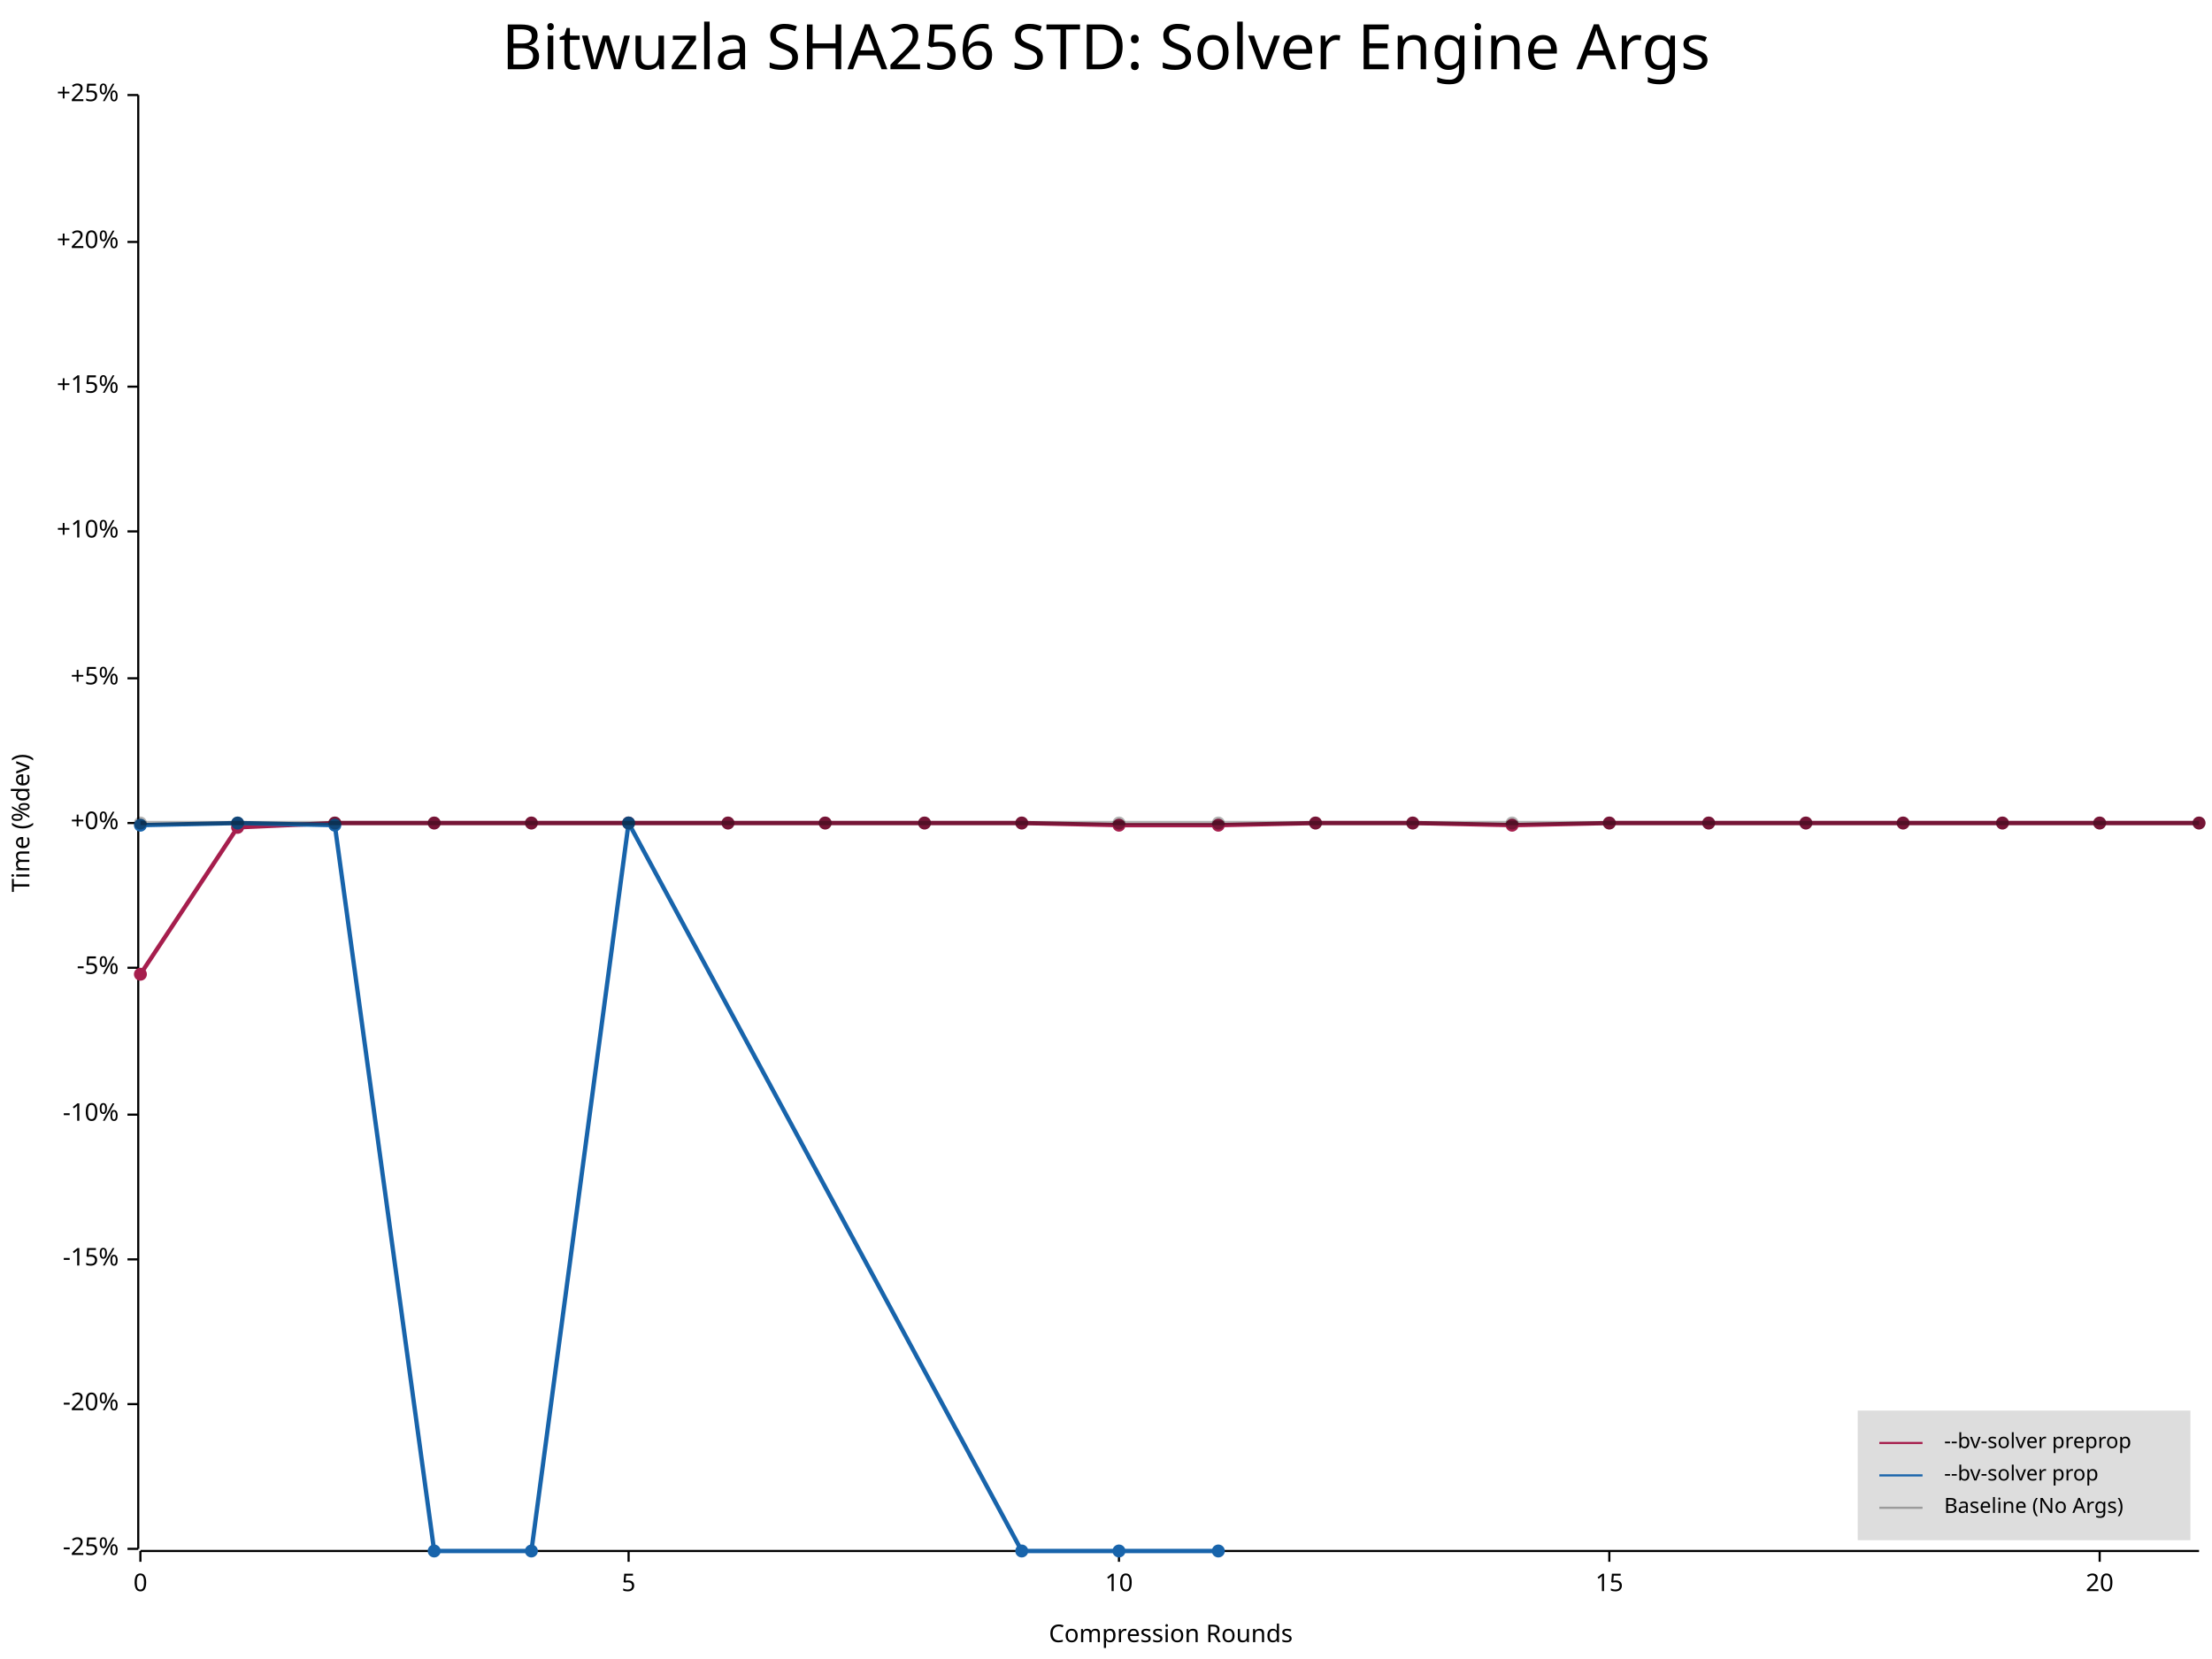
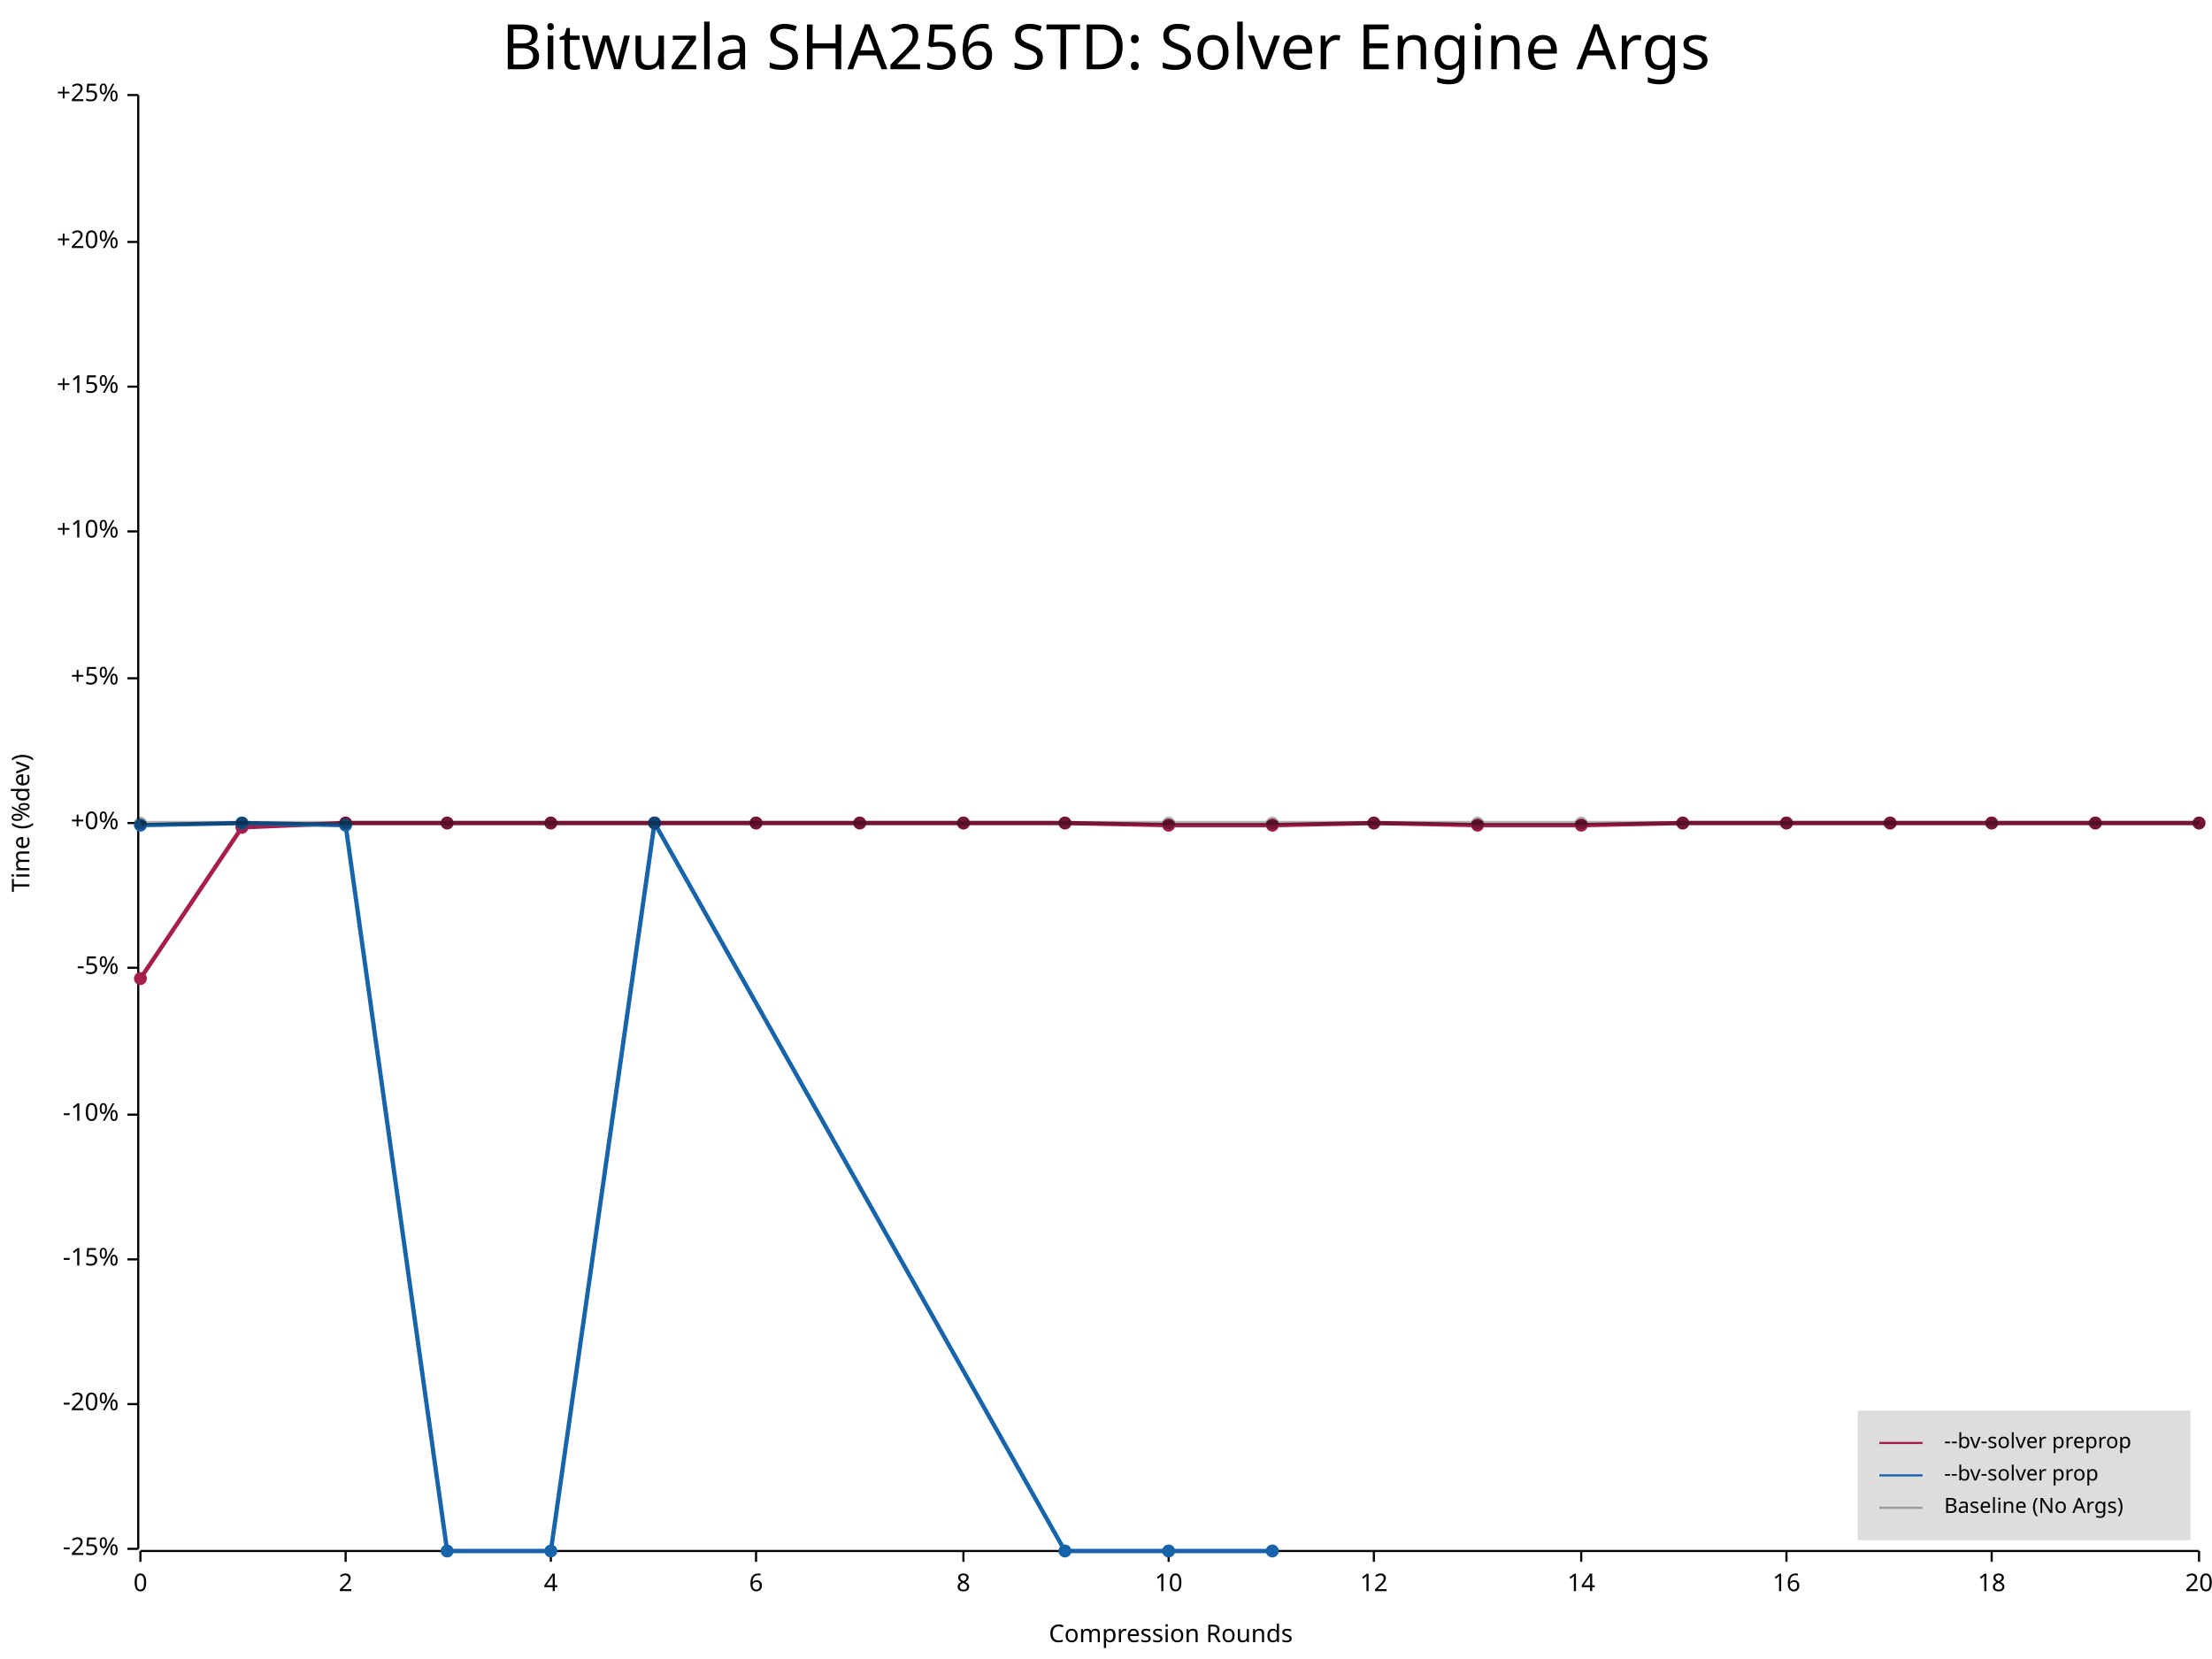
<svg xmlns="http://www.w3.org/2000/svg" width="1024" height="768" viewBox="0 0 1024 768">
  <rect x="0" y="0" width="1024" height="768" opacity="1" fill="#FFFFFF" stroke="none" />
  <text x="512" y="10" dy="0.76em" text-anchor="middle" font-family="noto sans" font-size="29.032" opacity="1" fill="#000000">
Bitwuzla SHA256 STD: Solver Engine Args
</text>
  <text x="542" y="763" dy="-0.5ex" text-anchor="middle" font-family="noto sans" font-size="11.29" opacity="1" fill="#000000">
Compression Rounds
</text>
  <polyline fill="none" opacity="1" stroke="#000000" stroke-width="1" points="65,718 1018,718 " />
  <text x="65" y="728" dy="0.76em" text-anchor="middle" font-family="noto sans" font-size="11.29" opacity="1" fill="#000000">
0
</text>
  <polyline fill="none" opacity="1" stroke="#000000" stroke-width="1" points="65,718 65,723 " />
-   <text x="291" y="728" dy="0.76em" text-anchor="middle" font-family="noto sans" font-size="11.29" opacity="1" fill="#000000">
- 5
+   <text x="160" y="728" dy="0.76em" text-anchor="middle" font-family="noto sans" font-size="11.29" opacity="1" fill="#000000">
+ 2
</text>
-   <polyline fill="none" opacity="1" stroke="#000000" stroke-width="1" points="291,718 291,723 " />
-   <text x="518" y="728" dy="0.76em" text-anchor="middle" font-family="noto sans" font-size="11.29" opacity="1" fill="#000000">
+   <polyline fill="none" opacity="1" stroke="#000000" stroke-width="1" points="160,718 160,723 " />
+   <text x="255" y="728" dy="0.76em" text-anchor="middle" font-family="noto sans" font-size="11.29" opacity="1" fill="#000000">
+ 4
+ </text>
+   <polyline fill="none" opacity="1" stroke="#000000" stroke-width="1" points="255,718 255,723 " />
+   <text x="350" y="728" dy="0.76em" text-anchor="middle" font-family="noto sans" font-size="11.29" opacity="1" fill="#000000">
+ 6
+ </text>
+   <polyline fill="none" opacity="1" stroke="#000000" stroke-width="1" points="350,718 350,723 " />
+   <text x="446" y="728" dy="0.76em" text-anchor="middle" font-family="noto sans" font-size="11.29" opacity="1" fill="#000000">
+ 8
+ </text>
+   <polyline fill="none" opacity="1" stroke="#000000" stroke-width="1" points="446,718 446,723 " />
+   <text x="541" y="728" dy="0.76em" text-anchor="middle" font-family="noto sans" font-size="11.29" opacity="1" fill="#000000">
10
</text>
-   <polyline fill="none" opacity="1" stroke="#000000" stroke-width="1" points="518,718 518,723 " />
-   <text x="745" y="728" dy="0.76em" text-anchor="middle" font-family="noto sans" font-size="11.29" opacity="1" fill="#000000">
- 15
+   <polyline fill="none" opacity="1" stroke="#000000" stroke-width="1" points="541,718 541,723 " />
+   <text x="636" y="728" dy="0.76em" text-anchor="middle" font-family="noto sans" font-size="11.29" opacity="1" fill="#000000">
+ 12
</text>
-   <polyline fill="none" opacity="1" stroke="#000000" stroke-width="1" points="745,718 745,723 " />
-   <text x="972" y="728" dy="0.76em" text-anchor="middle" font-family="noto sans" font-size="11.29" opacity="1" fill="#000000">
+   <polyline fill="none" opacity="1" stroke="#000000" stroke-width="1" points="636,718 636,723 " />
+   <text x="732" y="728" dy="0.76em" text-anchor="middle" font-family="noto sans" font-size="11.29" opacity="1" fill="#000000">
+ 14
+ </text>
+   <polyline fill="none" opacity="1" stroke="#000000" stroke-width="1" points="732,718 732,723 " />
+   <text x="827" y="728" dy="0.76em" text-anchor="middle" font-family="noto sans" font-size="11.29" opacity="1" fill="#000000">
+ 16
+ </text>
+   <polyline fill="none" opacity="1" stroke="#000000" stroke-width="1" points="827,718 827,723 " />
+   <text x="922" y="728" dy="0.76em" text-anchor="middle" font-family="noto sans" font-size="11.29" opacity="1" fill="#000000">
+ 18
+ </text>
+   <polyline fill="none" opacity="1" stroke="#000000" stroke-width="1" points="922,718 922,723 " />
+   <text x="1018" y="728" dy="0.76em" text-anchor="middle" font-family="noto sans" font-size="11.29" opacity="1" fill="#000000">
20
</text>
-   <polyline fill="none" opacity="1" stroke="#000000" stroke-width="1" points="972,718 972,723 " />
+   <polyline fill="none" opacity="1" stroke="#000000" stroke-width="1" points="1018,718 1018,723 " />
  <text x="5" y="381" dy="0.76em" text-anchor="middle" font-family="noto sans" font-size="11.29" opacity="1" fill="#000000" transform="rotate(270, 5, 381)">
Time (%dev)
</text>
  <polyline fill="none" opacity="1" stroke="#000000" stroke-width="1" points="64,44 64,717 " />
  <text x="55" y="717" dy="0.5ex" text-anchor="end" font-family="noto sans" font-size="11.29" opacity="1" fill="#000000">
-25%
</text>
  <polyline fill="none" opacity="1" stroke="#000000" stroke-width="1" points="59,717 64,717 " />
  <text x="55" y="650" dy="0.5ex" text-anchor="end" font-family="noto sans" font-size="11.29" opacity="1" fill="#000000">
-20%
</text>
  <polyline fill="none" opacity="1" stroke="#000000" stroke-width="1" points="59,650 64,650 " />
  <text x="55" y="583" dy="0.5ex" text-anchor="end" font-family="noto sans" font-size="11.29" opacity="1" fill="#000000">
-15%
</text>
  <polyline fill="none" opacity="1" stroke="#000000" stroke-width="1" points="59,583 64,583 " />
  <text x="55" y="516" dy="0.5ex" text-anchor="end" font-family="noto sans" font-size="11.29" opacity="1" fill="#000000">
-10%
</text>
  <polyline fill="none" opacity="1" stroke="#000000" stroke-width="1" points="59,516 64,516 " />
  <text x="55" y="448" dy="0.5ex" text-anchor="end" font-family="noto sans" font-size="11.29" opacity="1" fill="#000000">
-5%
</text>
  <polyline fill="none" opacity="1" stroke="#000000" stroke-width="1" points="59,448 64,448 " />
  <text x="55" y="381" dy="0.5ex" text-anchor="end" font-family="noto sans" font-size="11.29" opacity="1" fill="#000000">
+0%
</text>
  <polyline fill="none" opacity="1" stroke="#000000" stroke-width="1" points="59,381 64,381 " />
  <text x="55" y="314" dy="0.5ex" text-anchor="end" font-family="noto sans" font-size="11.29" opacity="1" fill="#000000">
+5%
</text>
  <polyline fill="none" opacity="1" stroke="#000000" stroke-width="1" points="59,314 64,314 " />
  <text x="55" y="246" dy="0.5ex" text-anchor="end" font-family="noto sans" font-size="11.29" opacity="1" fill="#000000">
+10%
</text>
  <polyline fill="none" opacity="1" stroke="#000000" stroke-width="1" points="59,246 64,246 " />
  <text x="55" y="179" dy="0.5ex" text-anchor="end" font-family="noto sans" font-size="11.29" opacity="1" fill="#000000">
+15%
</text>
  <polyline fill="none" opacity="1" stroke="#000000" stroke-width="1" points="59,179 64,179 " />
  <text x="55" y="112" dy="0.5ex" text-anchor="end" font-family="noto sans" font-size="11.29" opacity="1" fill="#000000">
+20%
</text>
  <polyline fill="none" opacity="1" stroke="#000000" stroke-width="1" points="59,112 64,112 " />
  <text x="55" y="44" dy="0.5ex" text-anchor="end" font-family="noto sans" font-size="11.29" opacity="1" fill="#000000">
+25%
</text>
  <polyline fill="none" opacity="1" stroke="#000000" stroke-width="1" points="59,44 64,44 " />
-   <polyline fill="none" opacity="1" stroke="#A61E4D" stroke-width="2" points="65,451 110,383 155,381 201,381 246,381 291,381 337,381 382,381 428,381 473,381 518,382 564,382 609,381 654,381 700,382 745,381 791,381 836,381 881,381 927,381 972,381 1018,381 " />
-   <circle cx="65" cy="451" r="3" opacity="1" fill="#A61E4D" stroke="none" stroke-width="1" />
-   <circle cx="110" cy="383" r="3" opacity="1" fill="#A61E4D" stroke="none" stroke-width="1" />
-   <circle cx="155" cy="381" r="3" opacity="1" fill="#A61E4D" stroke="none" stroke-width="1" />
-   <circle cx="201" cy="381" r="3" opacity="1" fill="#A61E4D" stroke="none" stroke-width="1" />
-   <circle cx="246" cy="381" r="3" opacity="1" fill="#A61E4D" stroke="none" stroke-width="1" />
-   <circle cx="291" cy="381" r="3" opacity="1" fill="#A61E4D" stroke="none" stroke-width="1" />
-   <circle cx="337" cy="381" r="3" opacity="1" fill="#A61E4D" stroke="none" stroke-width="1" />
-   <circle cx="382" cy="381" r="3" opacity="1" fill="#A61E4D" stroke="none" stroke-width="1" />
-   <circle cx="428" cy="381" r="3" opacity="1" fill="#A61E4D" stroke="none" stroke-width="1" />
-   <circle cx="473" cy="381" r="3" opacity="1" fill="#A61E4D" stroke="none" stroke-width="1" />
-   <circle cx="518" cy="382" r="3" opacity="1" fill="#A61E4D" stroke="none" stroke-width="1" />
-   <circle cx="564" cy="382" r="3" opacity="1" fill="#A61E4D" stroke="none" stroke-width="1" />
-   <circle cx="609" cy="381" r="3" opacity="1" fill="#A61E4D" stroke="none" stroke-width="1" />
-   <circle cx="654" cy="381" r="3" opacity="1" fill="#A61E4D" stroke="none" stroke-width="1" />
-   <circle cx="700" cy="382" r="3" opacity="1" fill="#A61E4D" stroke="none" stroke-width="1" />
-   <circle cx="745" cy="381" r="3" opacity="1" fill="#A61E4D" stroke="none" stroke-width="1" />
-   <circle cx="791" cy="381" r="3" opacity="1" fill="#A61E4D" stroke="none" stroke-width="1" />
-   <circle cx="836" cy="381" r="3" opacity="1" fill="#A61E4D" stroke="none" stroke-width="1" />
-   <circle cx="881" cy="381" r="3" opacity="1" fill="#A61E4D" stroke="none" stroke-width="1" />
-   <circle cx="927" cy="381" r="3" opacity="1" fill="#A61E4D" stroke="none" stroke-width="1" />
-   <circle cx="972" cy="381" r="3" opacity="1" fill="#A61E4D" stroke="none" stroke-width="1" />
+   <polyline fill="none" opacity="1" stroke="#A61E4D" stroke-width="2" points="65,453 112,383 160,381 207,381 255,381 303,381 350,381 398,381 446,381 493,381 541,382 589,382 636,381 684,382 732,382 779,381 827,381 875,381 922,381 970,381 1018,381 " />
+   <circle cx="65" cy="453" r="3" opacity="1" fill="#A61E4D" stroke="none" stroke-width="1" />
+   <circle cx="112" cy="383" r="3" opacity="1" fill="#A61E4D" stroke="none" stroke-width="1" />
+   <circle cx="160" cy="381" r="3" opacity="1" fill="#A61E4D" stroke="none" stroke-width="1" />
+   <circle cx="207" cy="381" r="3" opacity="1" fill="#A61E4D" stroke="none" stroke-width="1" />
+   <circle cx="255" cy="381" r="3" opacity="1" fill="#A61E4D" stroke="none" stroke-width="1" />
+   <circle cx="303" cy="381" r="3" opacity="1" fill="#A61E4D" stroke="none" stroke-width="1" />
+   <circle cx="350" cy="381" r="3" opacity="1" fill="#A61E4D" stroke="none" stroke-width="1" />
+   <circle cx="398" cy="381" r="3" opacity="1" fill="#A61E4D" stroke="none" stroke-width="1" />
+   <circle cx="446" cy="381" r="3" opacity="1" fill="#A61E4D" stroke="none" stroke-width="1" />
+   <circle cx="493" cy="381" r="3" opacity="1" fill="#A61E4D" stroke="none" stroke-width="1" />
+   <circle cx="541" cy="382" r="3" opacity="1" fill="#A61E4D" stroke="none" stroke-width="1" />
+   <circle cx="589" cy="382" r="3" opacity="1" fill="#A61E4D" stroke="none" stroke-width="1" />
+   <circle cx="636" cy="381" r="3" opacity="1" fill="#A61E4D" stroke="none" stroke-width="1" />
+   <circle cx="684" cy="382" r="3" opacity="1" fill="#A61E4D" stroke="none" stroke-width="1" />
+   <circle cx="732" cy="382" r="3" opacity="1" fill="#A61E4D" stroke="none" stroke-width="1" />
+   <circle cx="779" cy="381" r="3" opacity="1" fill="#A61E4D" stroke="none" stroke-width="1" />
+   <circle cx="827" cy="381" r="3" opacity="1" fill="#A61E4D" stroke="none" stroke-width="1" />
+   <circle cx="875" cy="381" r="3" opacity="1" fill="#A61E4D" stroke="none" stroke-width="1" />
+   <circle cx="922" cy="381" r="3" opacity="1" fill="#A61E4D" stroke="none" stroke-width="1" />
+   <circle cx="970" cy="381" r="3" opacity="1" fill="#A61E4D" stroke="none" stroke-width="1" />
  <circle cx="1018" cy="381" r="3" opacity="1" fill="#A61E4D" stroke="none" stroke-width="1" />
-   <polyline fill="none" opacity="1" stroke="#1864AB" stroke-width="2" points="65,382 110,381 155,382 201,718 246,718 291,381 473,718 518,718 564,718 " />
+   <polyline fill="none" opacity="1" stroke="#1864AB" stroke-width="2" points="65,382 112,381 160,382 207,718 255,718 303,381 493,718 541,718 589,718 " />
  <circle cx="65" cy="382" r="3" opacity="1" fill="#1864AB" stroke="none" stroke-width="1" />
-   <circle cx="110" cy="381" r="3" opacity="1" fill="#1864AB" stroke="none" stroke-width="1" />
-   <circle cx="155" cy="382" r="3" opacity="1" fill="#1864AB" stroke="none" stroke-width="1" />
-   <circle cx="201" cy="718" r="3" opacity="1" fill="#1864AB" stroke="none" stroke-width="1" />
-   <circle cx="246" cy="718" r="3" opacity="1" fill="#1864AB" stroke="none" stroke-width="1" />
-   <circle cx="291" cy="381" r="3" opacity="1" fill="#1864AB" stroke="none" stroke-width="1" />
-   <circle cx="473" cy="718" r="3" opacity="1" fill="#1864AB" stroke="none" stroke-width="1" />
-   <circle cx="518" cy="718" r="3" opacity="1" fill="#1864AB" stroke="none" stroke-width="1" />
-   <circle cx="564" cy="718" r="3" opacity="1" fill="#1864AB" stroke="none" stroke-width="1" />
-   <polyline fill="none" opacity="0.3" stroke="#000000" stroke-width="2" points="65,381 110,381 155,381 201,381 246,381 291,381 337,381 382,381 428,381 473,381 518,381 564,381 609,381 654,381 700,381 745,381 791,381 836,381 881,381 927,381 972,381 1018,381 " />
+   <circle cx="112" cy="381" r="3" opacity="1" fill="#1864AB" stroke="none" stroke-width="1" />
+   <circle cx="160" cy="382" r="3" opacity="1" fill="#1864AB" stroke="none" stroke-width="1" />
+   <circle cx="207" cy="718" r="3" opacity="1" fill="#1864AB" stroke="none" stroke-width="1" />
+   <circle cx="255" cy="718" r="3" opacity="1" fill="#1864AB" stroke="none" stroke-width="1" />
+   <circle cx="303" cy="381" r="3" opacity="1" fill="#1864AB" stroke="none" stroke-width="1" />
+   <circle cx="493" cy="718" r="3" opacity="1" fill="#1864AB" stroke="none" stroke-width="1" />
+   <circle cx="541" cy="718" r="3" opacity="1" fill="#1864AB" stroke="none" stroke-width="1" />
+   <circle cx="589" cy="718" r="3" opacity="1" fill="#1864AB" stroke="none" stroke-width="1" />
+   <polyline fill="none" opacity="0.3" stroke="#000000" stroke-width="2" points="65,381 112,381 160,381 207,381 255,381 303,381 350,381 398,381 446,381 493,381 541,381 589,381 636,381 684,381 732,381 779,381 827,381 875,381 922,381 970,381 1018,381 " />
  <circle cx="65" cy="381" r="3" opacity="0.3" fill="#000000" stroke="none" stroke-width="1" />
-   <circle cx="110" cy="381" r="3" opacity="0.3" fill="#000000" stroke="none" stroke-width="1" />
-   <circle cx="155" cy="381" r="3" opacity="0.3" fill="#000000" stroke="none" stroke-width="1" />
-   <circle cx="201" cy="381" r="3" opacity="0.3" fill="#000000" stroke="none" stroke-width="1" />
-   <circle cx="246" cy="381" r="3" opacity="0.3" fill="#000000" stroke="none" stroke-width="1" />
-   <circle cx="291" cy="381" r="3" opacity="0.3" fill="#000000" stroke="none" stroke-width="1" />
-   <circle cx="337" cy="381" r="3" opacity="0.3" fill="#000000" stroke="none" stroke-width="1" />
-   <circle cx="382" cy="381" r="3" opacity="0.3" fill="#000000" stroke="none" stroke-width="1" />
-   <circle cx="428" cy="381" r="3" opacity="0.3" fill="#000000" stroke="none" stroke-width="1" />
-   <circle cx="473" cy="381" r="3" opacity="0.3" fill="#000000" stroke="none" stroke-width="1" />
-   <circle cx="518" cy="381" r="3" opacity="0.3" fill="#000000" stroke="none" stroke-width="1" />
-   <circle cx="564" cy="381" r="3" opacity="0.3" fill="#000000" stroke="none" stroke-width="1" />
-   <circle cx="609" cy="381" r="3" opacity="0.3" fill="#000000" stroke="none" stroke-width="1" />
-   <circle cx="654" cy="381" r="3" opacity="0.3" fill="#000000" stroke="none" stroke-width="1" />
-   <circle cx="700" cy="381" r="3" opacity="0.3" fill="#000000" stroke="none" stroke-width="1" />
-   <circle cx="745" cy="381" r="3" opacity="0.3" fill="#000000" stroke="none" stroke-width="1" />
-   <circle cx="791" cy="381" r="3" opacity="0.3" fill="#000000" stroke="none" stroke-width="1" />
-   <circle cx="836" cy="381" r="3" opacity="0.3" fill="#000000" stroke="none" stroke-width="1" />
-   <circle cx="881" cy="381" r="3" opacity="0.3" fill="#000000" stroke="none" stroke-width="1" />
-   <circle cx="927" cy="381" r="3" opacity="0.3" fill="#000000" stroke="none" stroke-width="1" />
-   <circle cx="972" cy="381" r="3" opacity="0.3" fill="#000000" stroke="none" stroke-width="1" />
+   <circle cx="112" cy="381" r="3" opacity="0.3" fill="#000000" stroke="none" stroke-width="1" />
+   <circle cx="160" cy="381" r="3" opacity="0.3" fill="#000000" stroke="none" stroke-width="1" />
+   <circle cx="207" cy="381" r="3" opacity="0.3" fill="#000000" stroke="none" stroke-width="1" />
+   <circle cx="255" cy="381" r="3" opacity="0.3" fill="#000000" stroke="none" stroke-width="1" />
+   <circle cx="303" cy="381" r="3" opacity="0.3" fill="#000000" stroke="none" stroke-width="1" />
+   <circle cx="350" cy="381" r="3" opacity="0.3" fill="#000000" stroke="none" stroke-width="1" />
+   <circle cx="398" cy="381" r="3" opacity="0.3" fill="#000000" stroke="none" stroke-width="1" />
+   <circle cx="446" cy="381" r="3" opacity="0.3" fill="#000000" stroke="none" stroke-width="1" />
+   <circle cx="493" cy="381" r="3" opacity="0.3" fill="#000000" stroke="none" stroke-width="1" />
+   <circle cx="541" cy="381" r="3" opacity="0.3" fill="#000000" stroke="none" stroke-width="1" />
+   <circle cx="589" cy="381" r="3" opacity="0.3" fill="#000000" stroke="none" stroke-width="1" />
+   <circle cx="636" cy="381" r="3" opacity="0.3" fill="#000000" stroke="none" stroke-width="1" />
+   <circle cx="684" cy="381" r="3" opacity="0.3" fill="#000000" stroke="none" stroke-width="1" />
+   <circle cx="732" cy="381" r="3" opacity="0.3" fill="#000000" stroke="none" stroke-width="1" />
+   <circle cx="779" cy="381" r="3" opacity="0.3" fill="#000000" stroke="none" stroke-width="1" />
+   <circle cx="827" cy="381" r="3" opacity="0.3" fill="#000000" stroke="none" stroke-width="1" />
+   <circle cx="875" cy="381" r="3" opacity="0.3" fill="#000000" stroke="none" stroke-width="1" />
+   <circle cx="922" cy="381" r="3" opacity="0.3" fill="#000000" stroke="none" stroke-width="1" />
+   <circle cx="970" cy="381" r="3" opacity="0.3" fill="#000000" stroke="none" stroke-width="1" />
  <circle cx="1018" cy="381" r="3" opacity="0.3" fill="#000000" stroke="none" stroke-width="1" />
  <rect x="860" y="653" width="154" height="60" opacity="0.3" fill="#8C8C8C" stroke="none" />
  <text x="900" y="663" dy="0.76em" text-anchor="start" font-family="sans-serif" font-size="9.677" opacity="1" fill="#000000">
--bv-solver preprop
</text>
  <text x="900" y="678" dy="0.76em" text-anchor="start" font-family="sans-serif" font-size="9.677" opacity="1" fill="#000000">
--bv-solver prop
</text>
  <text x="900" y="693" dy="0.76em" text-anchor="start" font-family="sans-serif" font-size="9.677" opacity="1" fill="#000000">
Baseline (No Args)
</text>
  <polyline fill="none" opacity="1" stroke="#A61E4D" stroke-width="1" points="870,668 890,668 " />
  <polyline fill="none" opacity="1" stroke="#1864AB" stroke-width="1" points="870,683 890,683 " />
  <polyline fill="none" opacity="0.3" stroke="#000000" stroke-width="1" points="870,698 890,698 " />
</svg>
